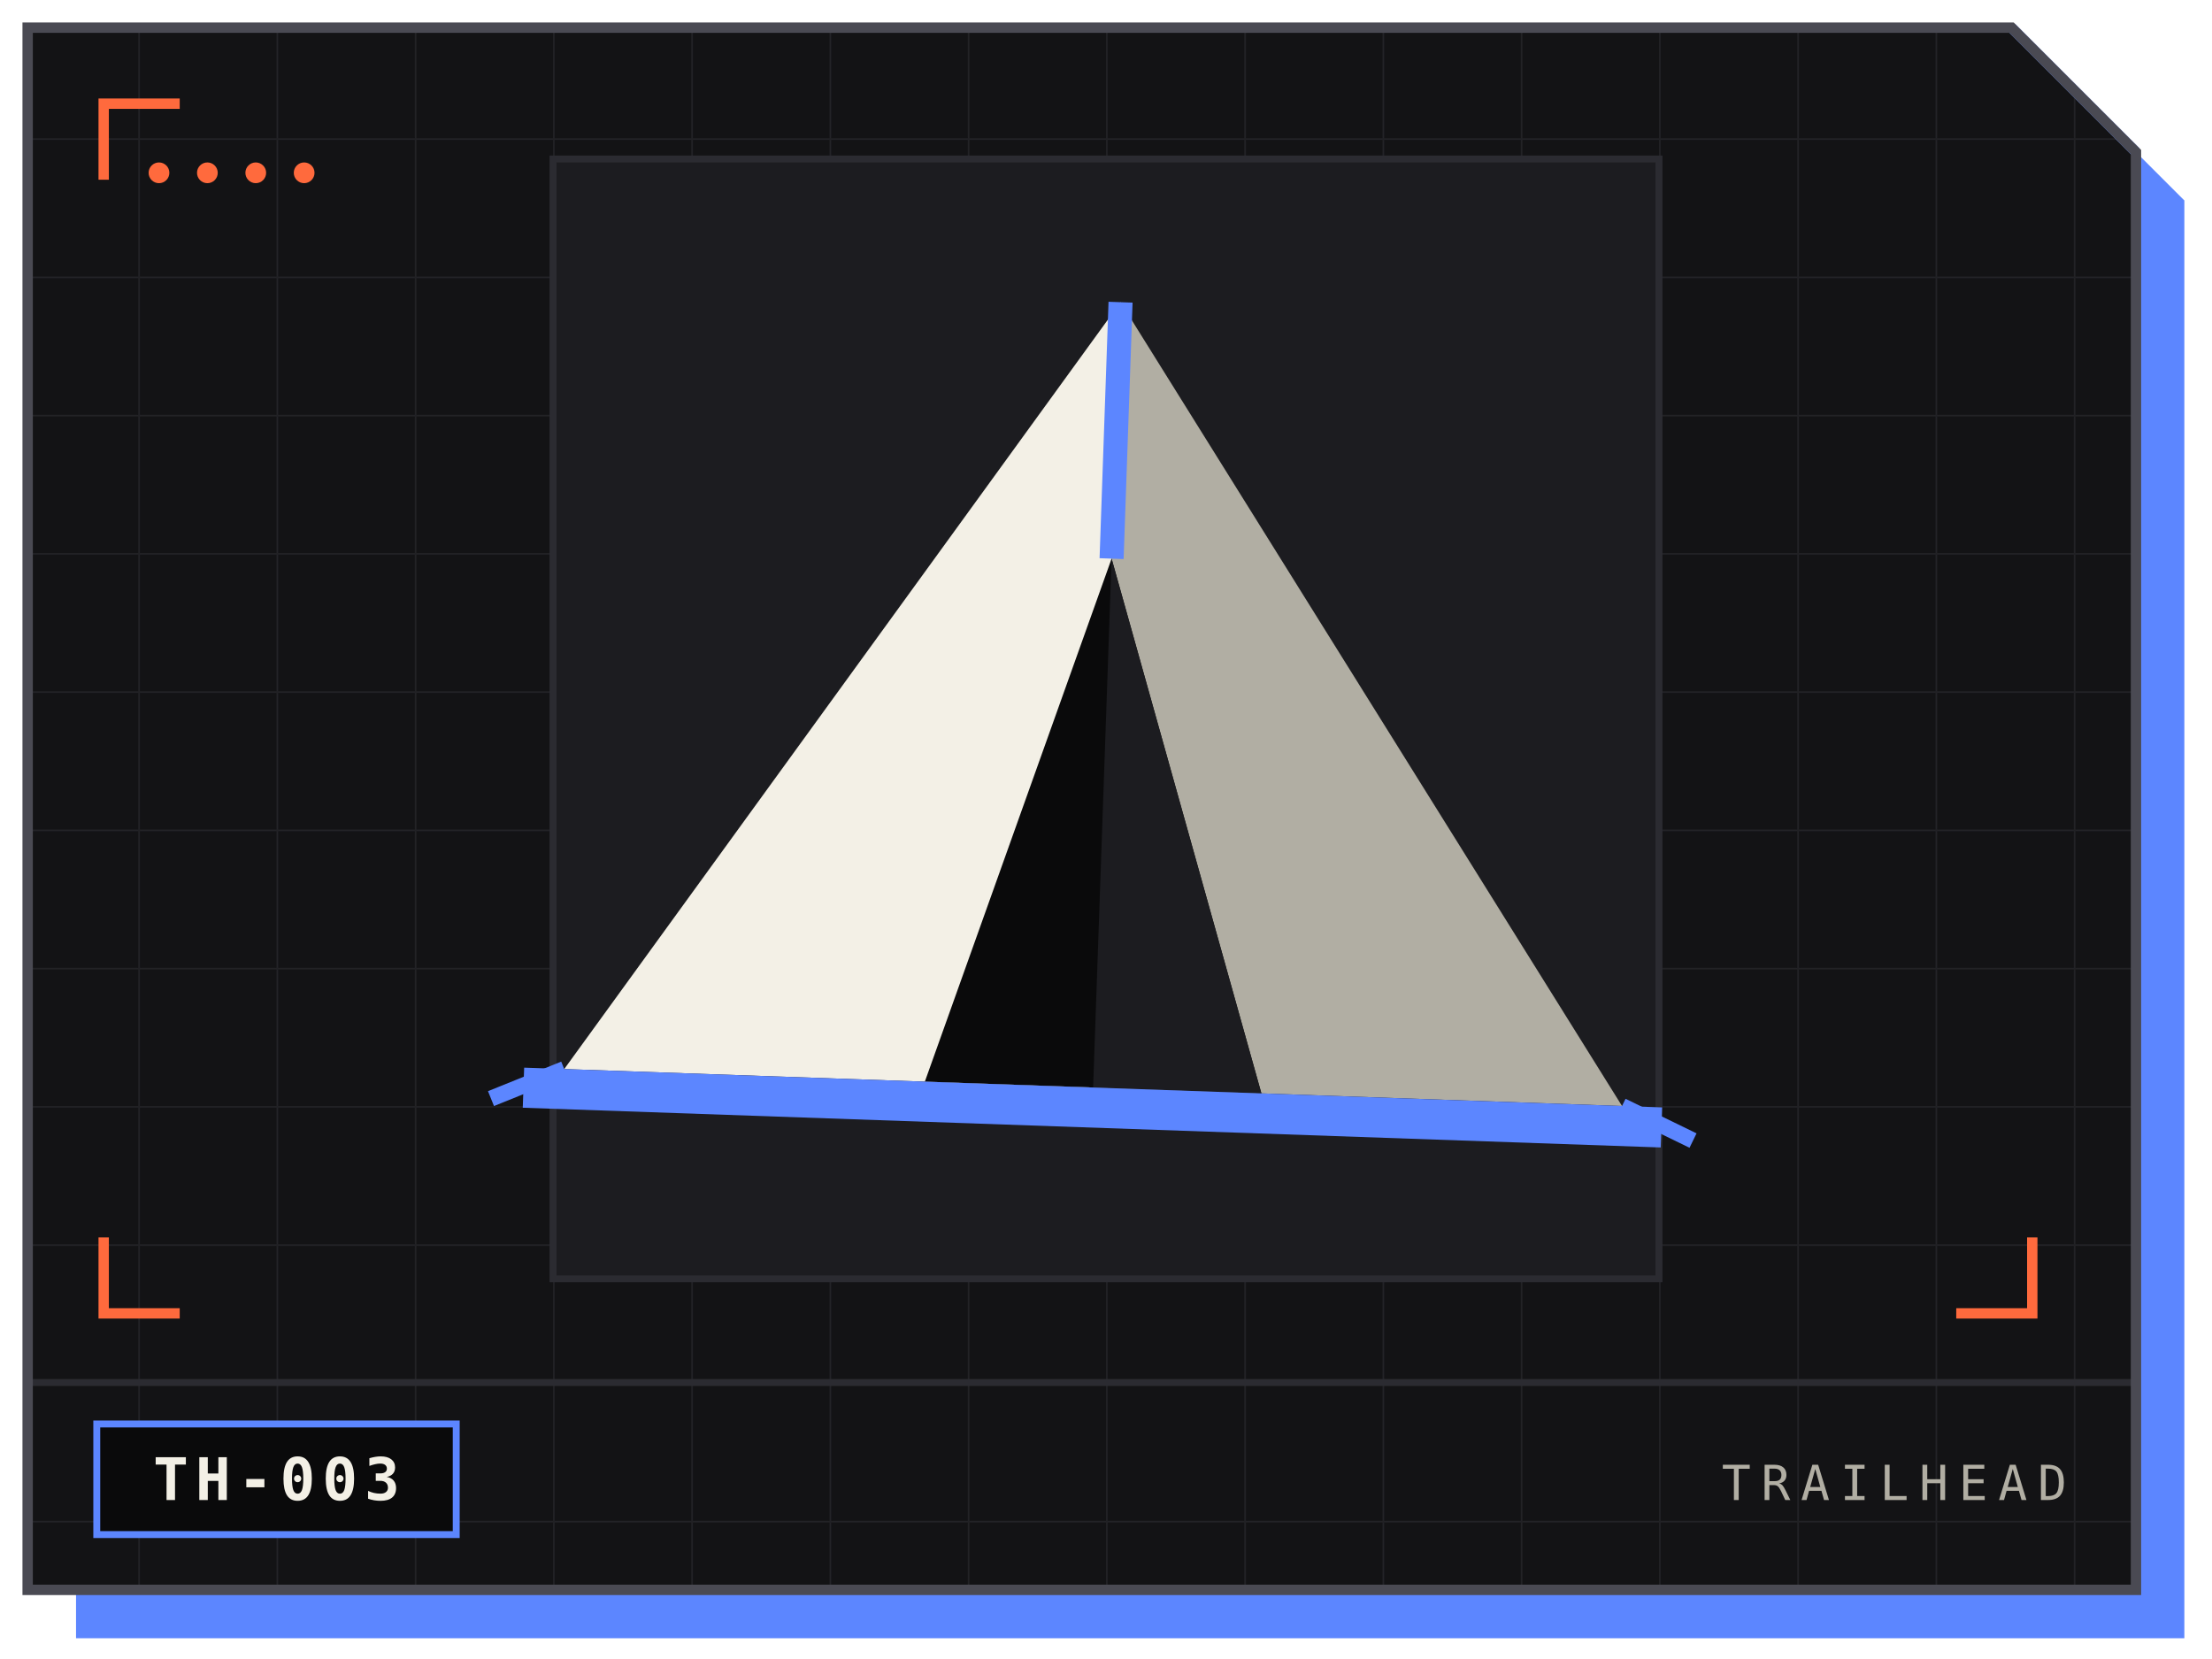
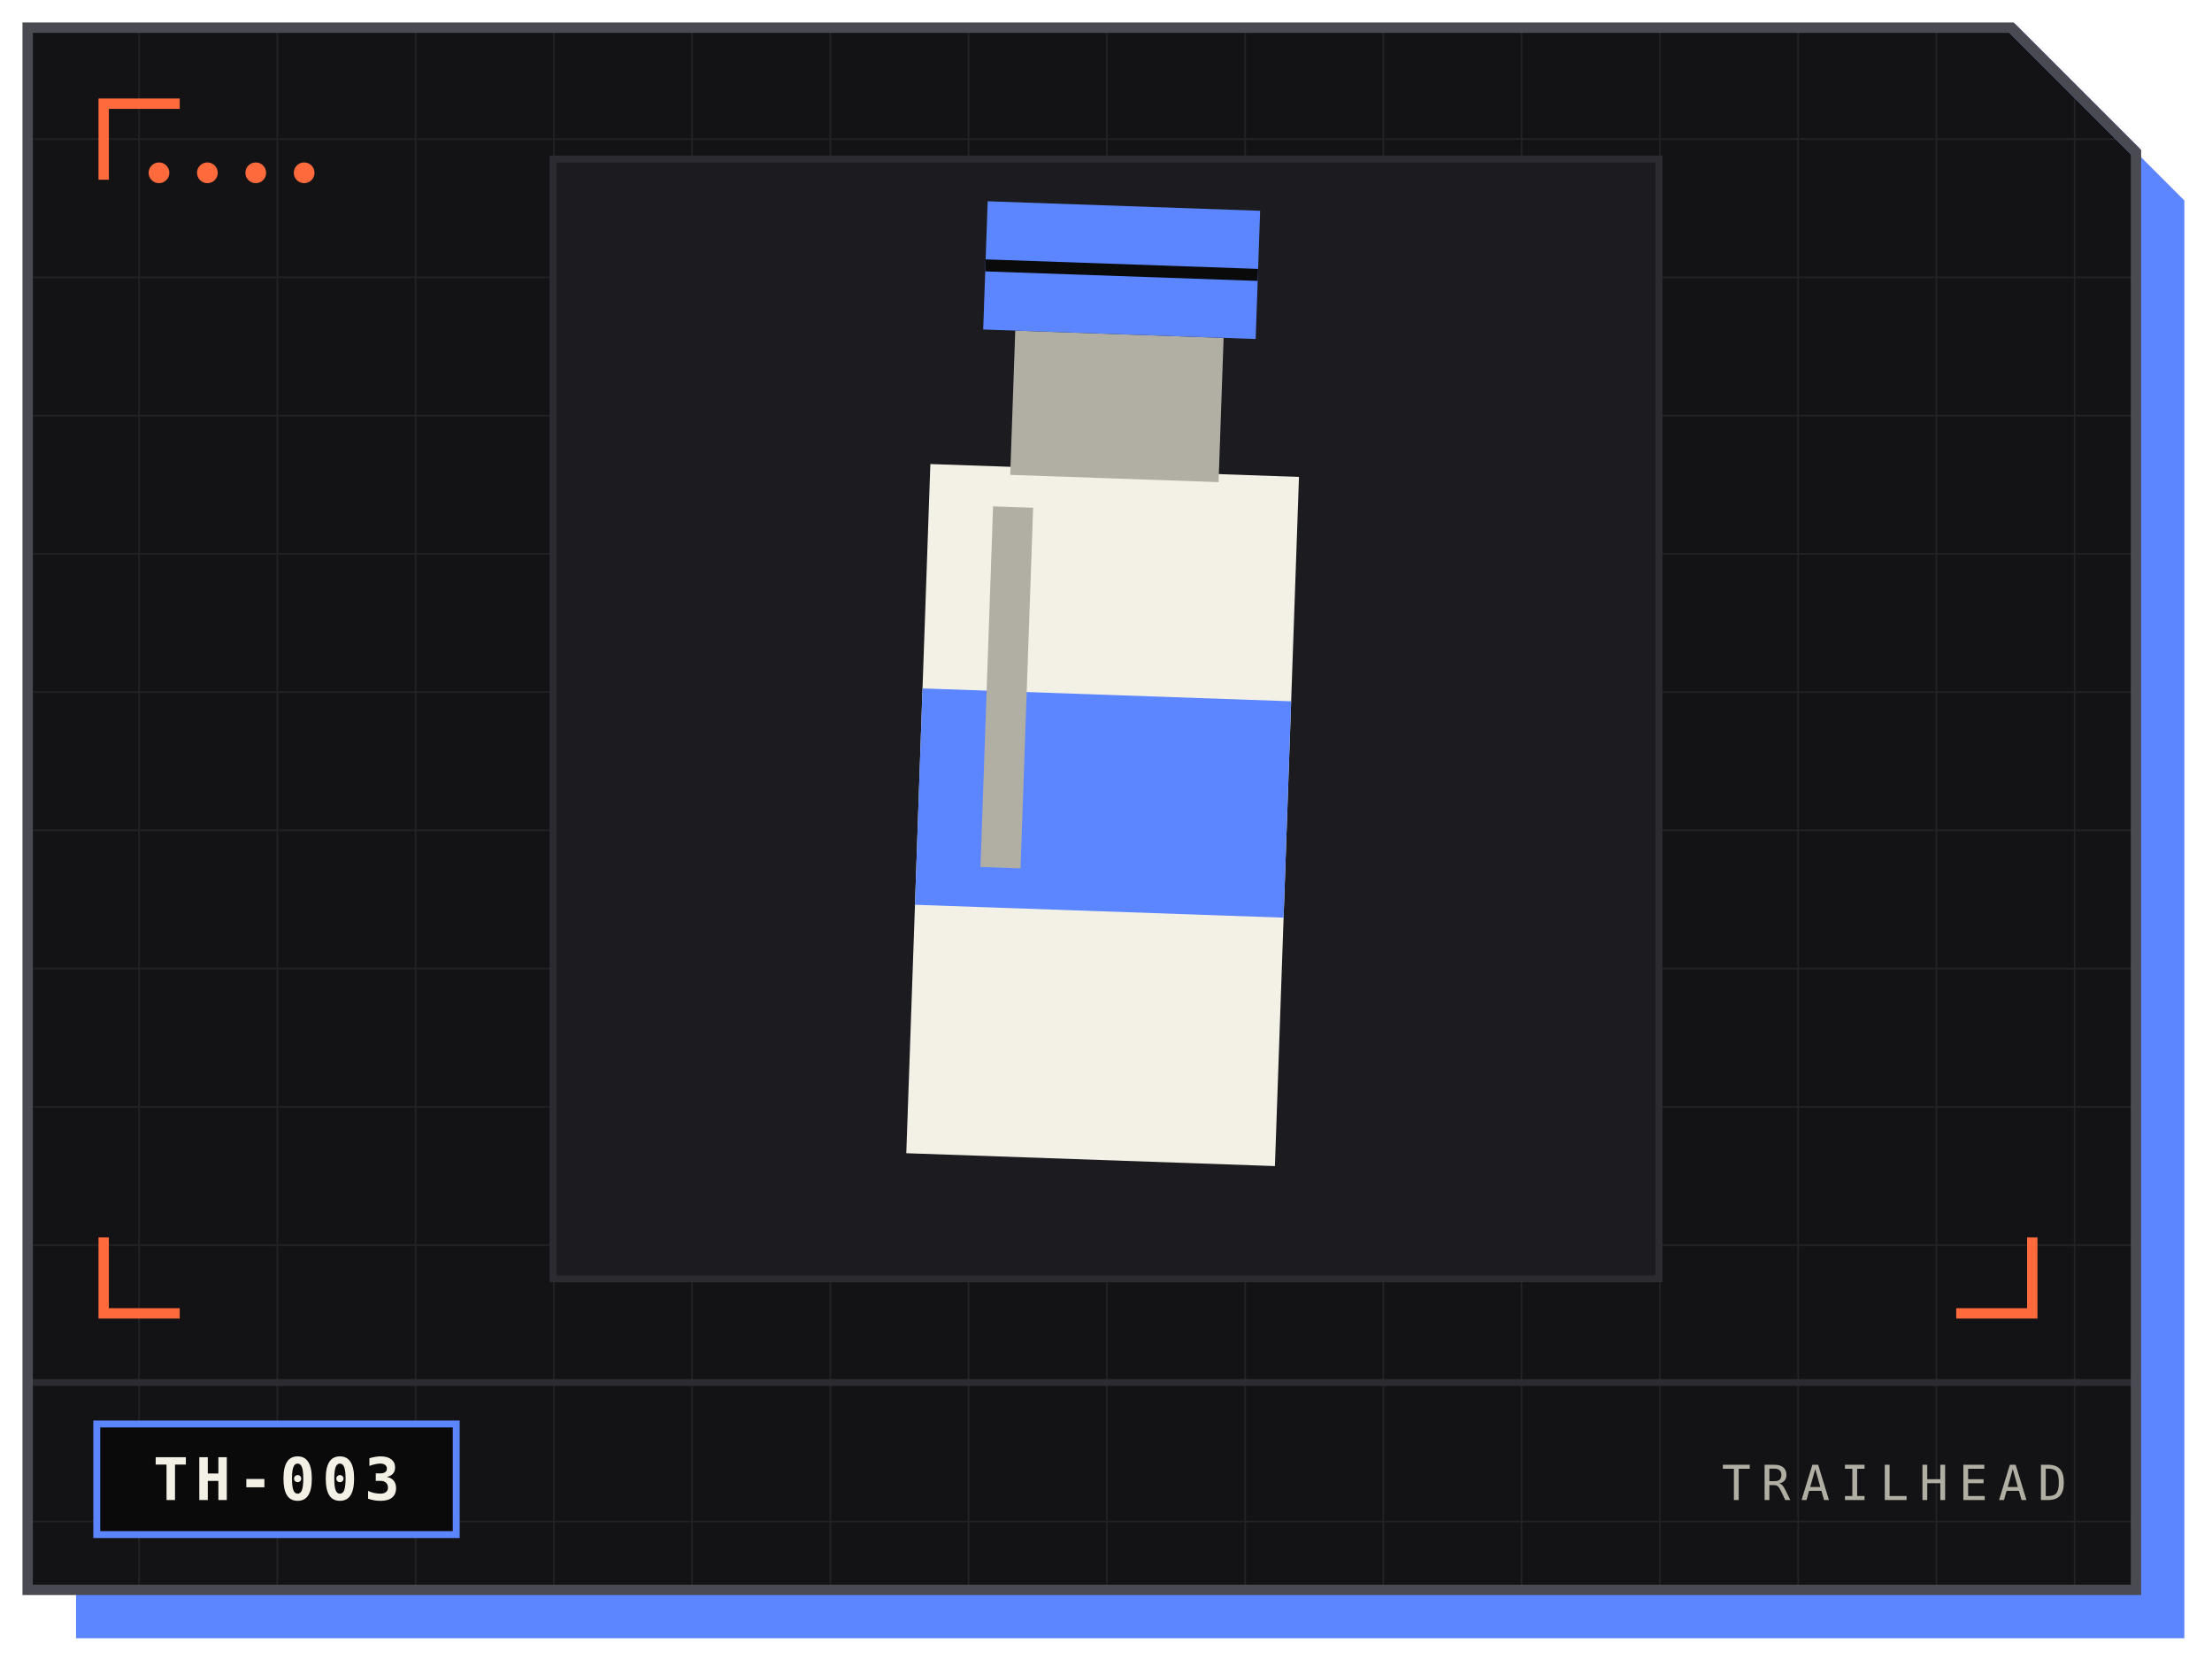
<svg xmlns="http://www.w3.org/2000/svg" viewBox="0 0 640 480" width="640" height="480" role="img">
  <style>.c{fill:#f3f0e6}.C{stroke:#f3f0e6;fill:none}.a{fill:#5c86ff}.A{stroke:#5c86ff;fill:none}.s{fill:#ff6a3d}.S{stroke:#ff6a3d;fill:none}.m{fill:#b1aea3}.M{stroke:#b1aea3;fill:none}.d{fill:#0a0a0b}.D{stroke:#0a0a0b;fill:none}.p{fill:#1c1c20}.P{stroke:#1c1c20;fill:none}</style>
  <defs>
    <clipPath id="kTH003">
      <polygon points="8,8 582,8 618,44 618,460 8,460" />
    </clipPath>
    <pattern id="gTH003" width="40" height="40" patternUnits="userSpaceOnUse">
      <path d="M40 0H0V40" fill="none" stroke="#2b2b31" stroke-width="1" />
    </pattern>
  </defs>
  <polygon points="22,22 596,22 632,58 632,474 22,474" fill="#5c86ff" />
  <polygon points="8,8 582,8 618,44 618,460 8,460" fill="#131315" />
  <g clip-path="url(#kTH003)">
    <rect width="640" height="480" fill="url(#gTH003)" opacity=".55" />
  </g>
  <path d="M52 30H30V52" class="S" stroke-width="3" />
  <path d="M52 380H30V358" class="S" stroke-width="3" />
  <path d="M566 380H588V358" class="S" stroke-width="3" />
  <circle cx="46" cy="50" r="3" class="s" />
  <circle cx="60" cy="50" r="3" class="s" />
  <circle cx="74" cy="50" r="3" class="s" />
  <circle cx="88" cy="50" r="3" class="s" />
  <rect x="160" y="46" width="320" height="324" fill="#1c1c20" stroke="#2b2b31" stroke-width="2" />
  <g transform="translate(320 208) scale(1.16) rotate(2)">
-     <polygon points="-132,92 0,-104 0,92" class="c" />
-     <polygon points="0,-104 132,92 0,92" class="m" />
-     <polygon points="0,-40 -42,92 42,92" class="d" />
-     <polygon points="0,-40 0,92 42,92" class="p" />
-     <rect x="-142" y="92" width="284" height="10" class="a" />
-     <path d="M0 -104L0 -40" class="A" stroke-width="6" />
-     <path d="M-132 92L-150 100" class="A" stroke-width="4" />
-     <path d="M132 92L150 100" class="A" stroke-width="4" />
+     <rect x="-46" y="-62" width="92" height="172" class="c" />
+     <rect x="-26" y="-96" width="52" height="36" class="m" />
+     <rect x="-34" y="-128" width="68" height="32" class="a" />
+     <rect x="-46" y="-6" width="92" height="54" class="a" />
+     <rect x="-30" y="-52" width="10" height="90" class="m" />
+     <path d="M-34 -112L34 -112" class="D" stroke-width="3" />
  </g>
  <path d="M8 400H618" stroke="#2b2b31" stroke-width="2" />
  <rect x="28" y="412" width="104" height="32" fill="#0a0a0b" stroke="#5c86ff" stroke-width="2" />
  <text x="80" y="434" text-anchor="middle" font-family="IBM Plex Mono, ui-monospace, monospace" font-size="17" font-weight="700" letter-spacing="2" fill="#f3f0e6">TH-003</text>
  <text x="598" y="434" text-anchor="end" font-family="IBM Plex Mono, ui-monospace, monospace" font-size="14" letter-spacing="3" fill="#b1aea3">TRAILHEAD</text>
  <path d="M582 8L618 44" stroke="#5c86ff" stroke-width="3" />
  <polygon points="8,8 582,8 618,44 618,460 8,460" fill="none" stroke="#4a4a53" stroke-width="3" />
</svg>
